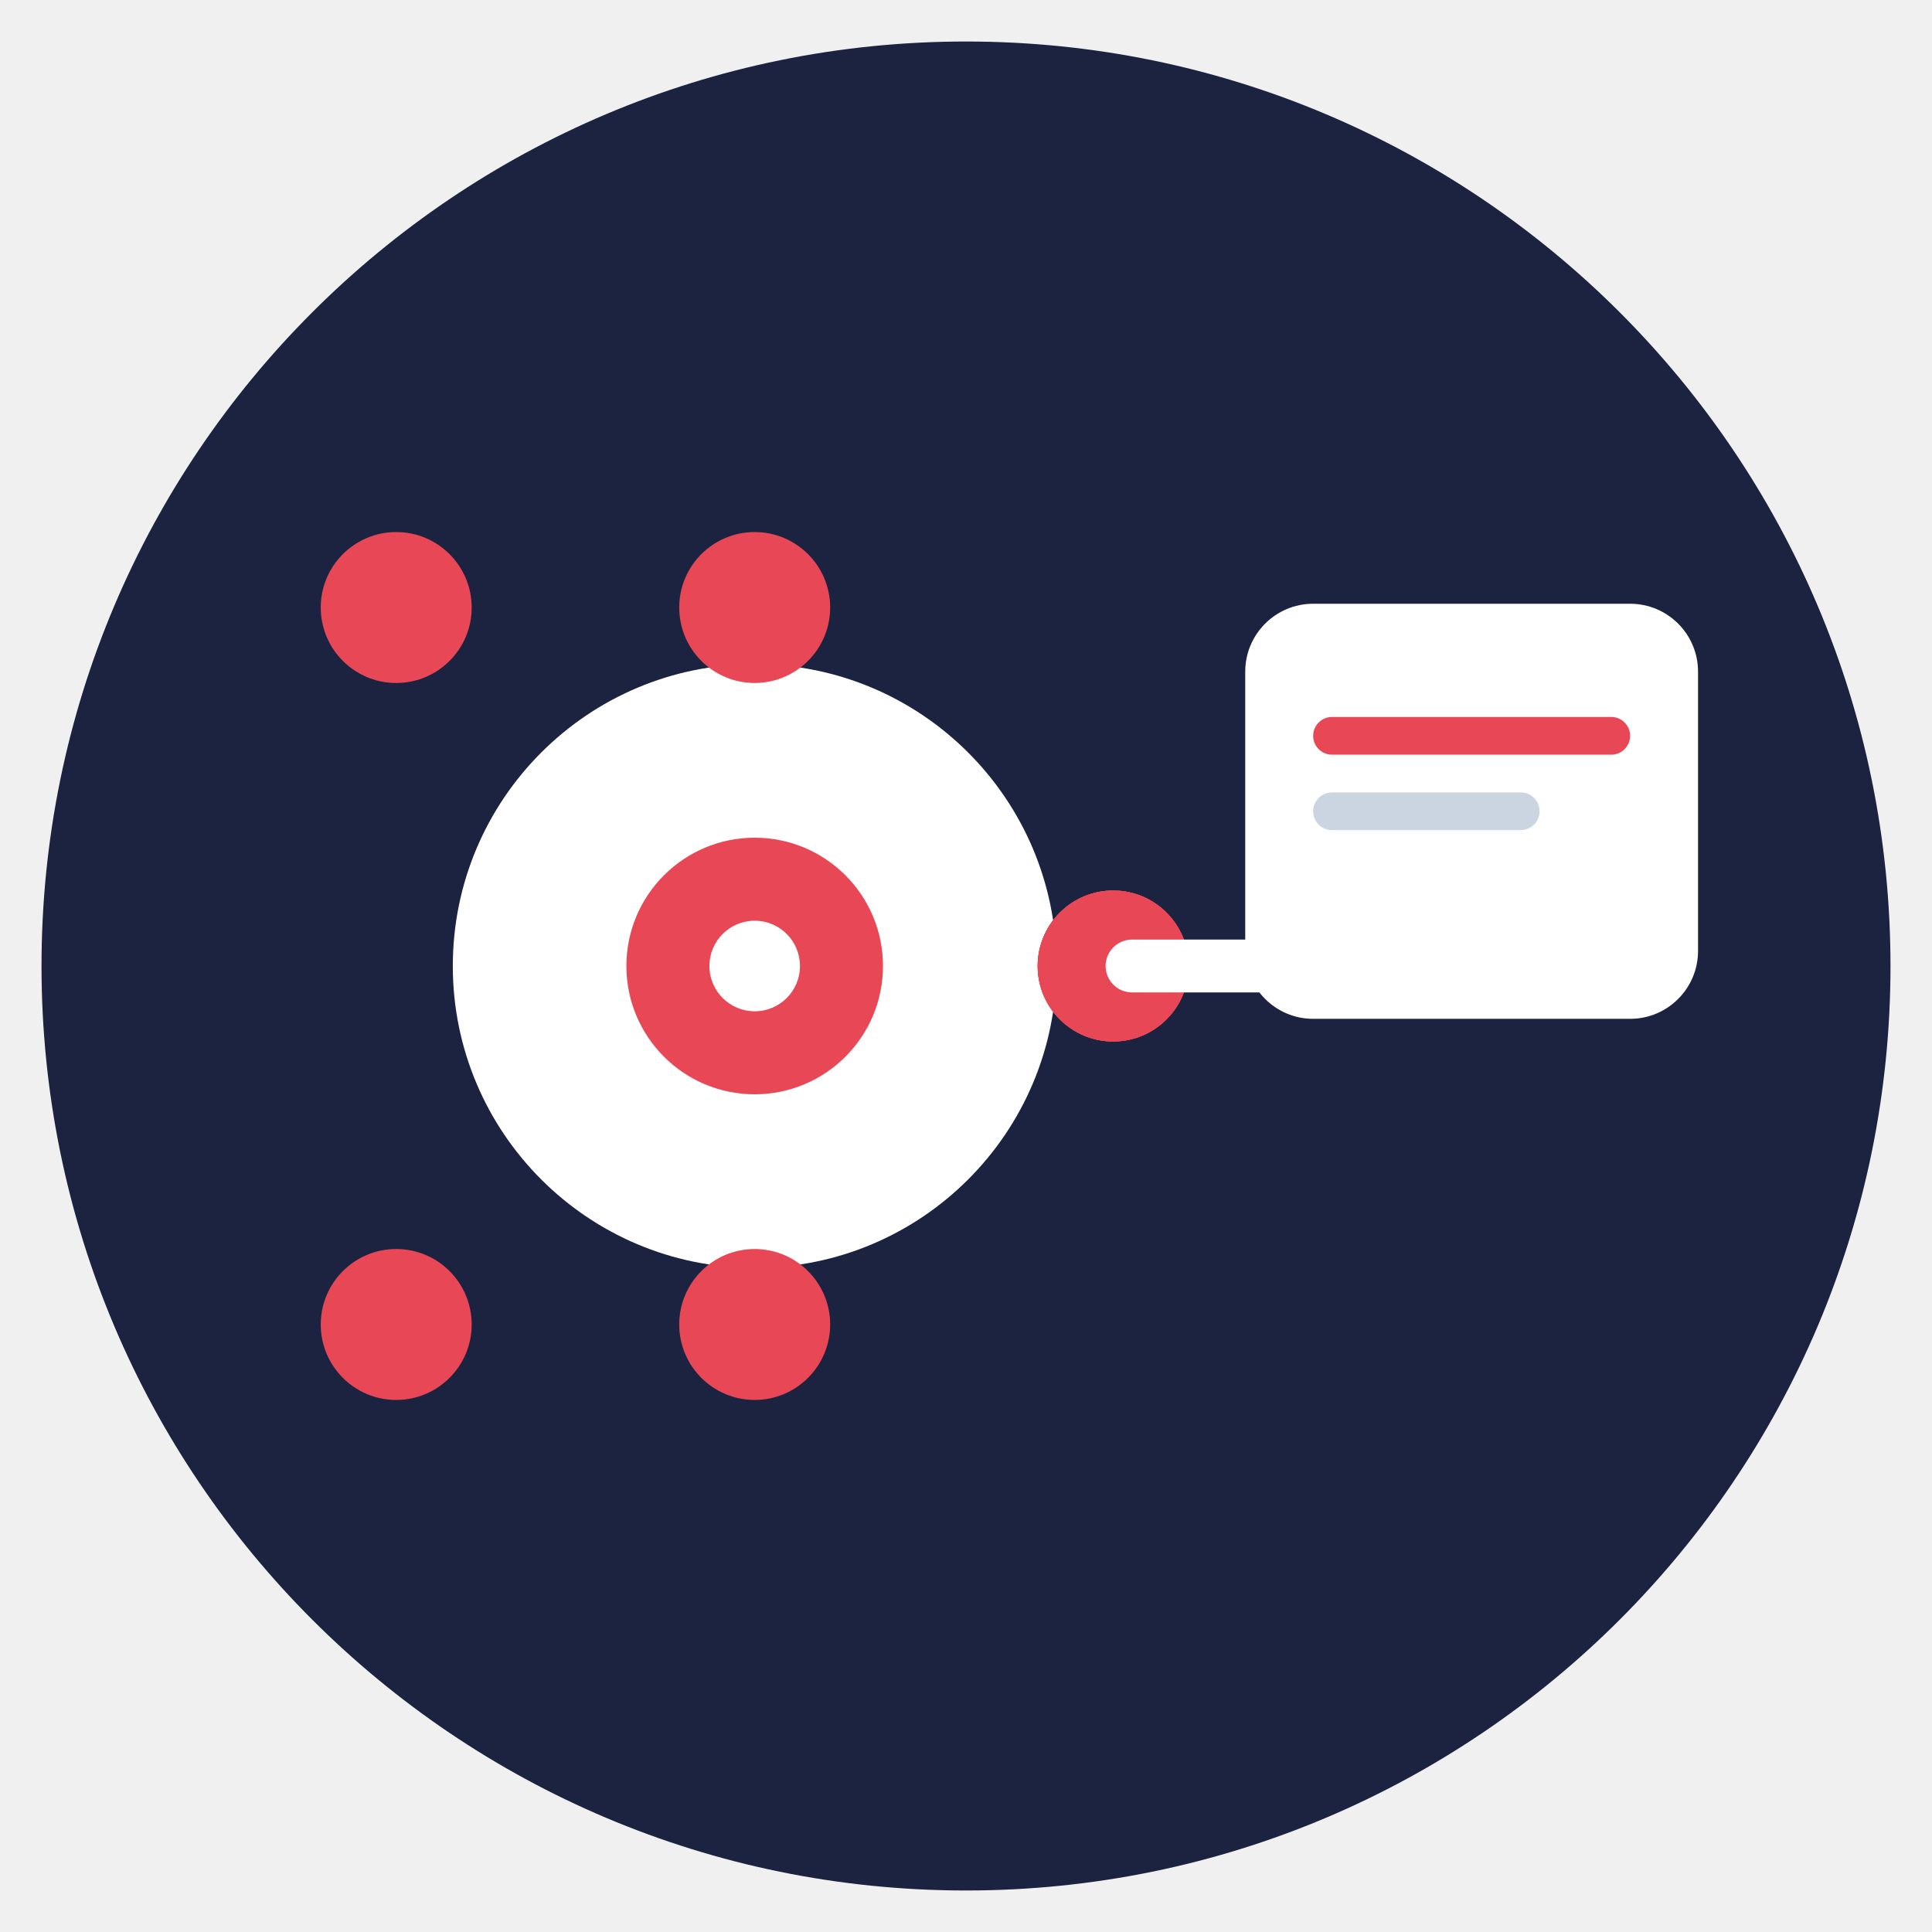
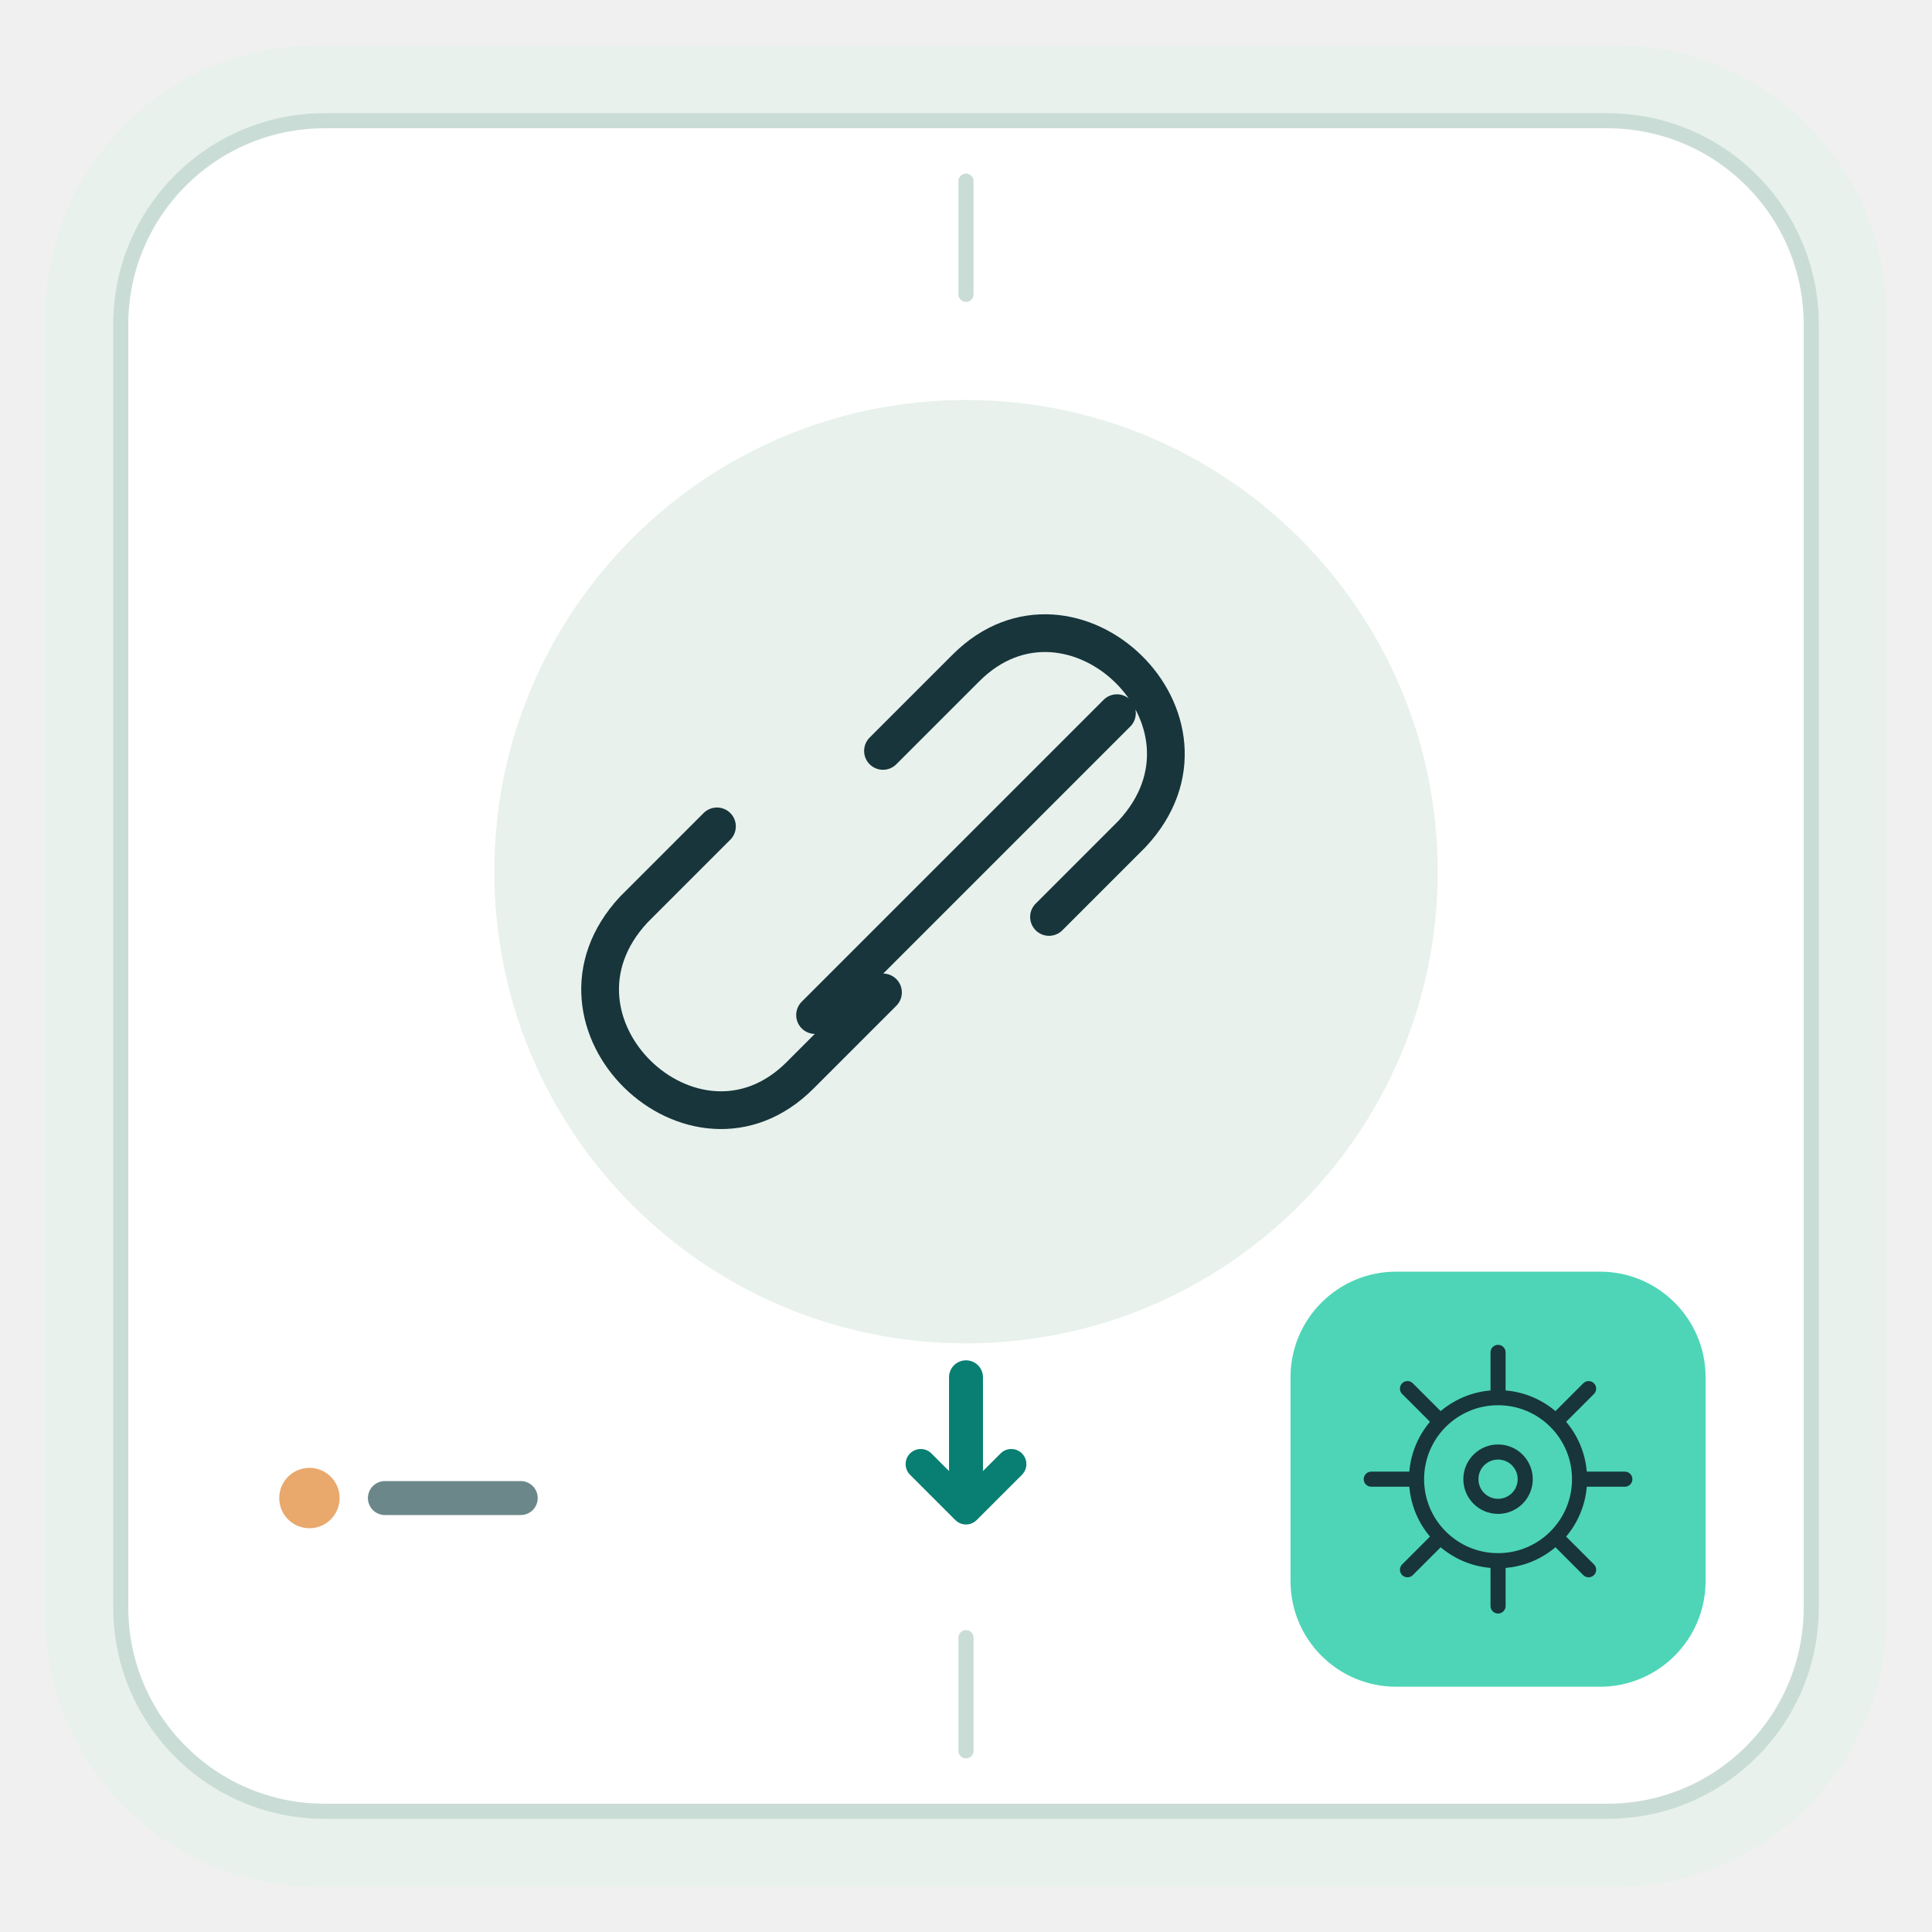
<svg xmlns="http://www.w3.org/2000/svg" viewBox="0 0 512 512" role="img" aria-labelledby="title description">
-   <circle cx="256" cy="256" r="245" fill="#1B2340" />
-   <circle cx="200" cy="256" r="80" fill="#FFFFFF" />
-   <circle cx="200" cy="256" r="34" fill="#E84855" />
-   <circle cx="200" cy="256" r="12" fill="#FFFFFF" />
-   <circle cx="295" cy="256" r="20" fill="#E84855" />
-   <circle cx="105" cy="351" r="20" fill="#E84855" />
-   <circle cx="295" cy="256" r="20" fill="#E84855" />
-   <circle cx="105" cy="161" r="20" fill="#E84855" />
-   <circle cx="295" cy="256" r="20" fill="#E84855" />
-   <circle cx="200" cy="351" r="20" fill="#E84855" />
-   <circle cx="295" cy="256" r="20" fill="#E84855" />
-   <circle cx="200" cy="161" r="20" fill="#E84855" />
-   <path d="M300 256h40l20-44" fill="none" stroke="#FFFFFF" stroke-linecap="round" stroke-linejoin="round" stroke-width="14" />
-   <rect x="330" y="160" width="120" height="110" rx="18" fill="#FFFFFF" />
-   <rect x="348" y="190" width="84" height="10" rx="5" fill="#E84855" />
-   <rect x="348" y="210" width="60" height="10" rx="5" fill="#CBD5E1" />
+   <rect x="12" y="12" width="488" height="488" rx="72" fill="#E8F1EC" />
+   <rect x="32" y="32" width="448" height="448" rx="54" fill="#FFFFFF" stroke="#CADCD6" stroke-width="4" />
+   <path d="M256 48v30M256 434v30" stroke="#CADCD6" stroke-width="4" stroke-linecap="round" />
+   <circle cx="256" cy="231" r="125" fill="#E8F1EC" />
+   <g transform="translate(156 131) scale(2.00)" fill="none" stroke="#17353B" stroke-width="5" stroke-linecap="round" stroke-linejoin="round">
+     <path d="M39 34 50 23c14-14 36 7 22 22L61 56M39 66 28 77C14 91-8 70 6 55l11-11M30 69l40-40" />
+   </g>
+   <path d="M256 365v34" stroke="#087F72" stroke-width="9" stroke-linecap="round" />
+   <path d="m244 388 12 12 12-12" fill="none" stroke="#087F72" stroke-width="8" stroke-linecap="round" stroke-linejoin="round" />
+   <rect x="342" y="337" width="110" height="110" rx="28" fill="#4ED5B7" />
+   <g transform="translate(357 352) scale(0.80)" fill="none" stroke="#17353B" stroke-width="5" stroke-linecap="round" stroke-linejoin="round">
+     <circle cx="50" cy="50" r="27" />
+     <circle cx="50" cy="50" r="9" />
+     <path d="M50 8v13m0 58v13M8 50h13m58 0h13M20 20l10 10m40 40 10 10M80 20 70 30M30 70 20 80" />
+   </g>
+   <circle cx="82" cy="397" r="8" fill="#E9A86C" />
+   <path d="M102 397h36" stroke="#6B878A" stroke-width="9" stroke-linecap="round" />
</svg>
